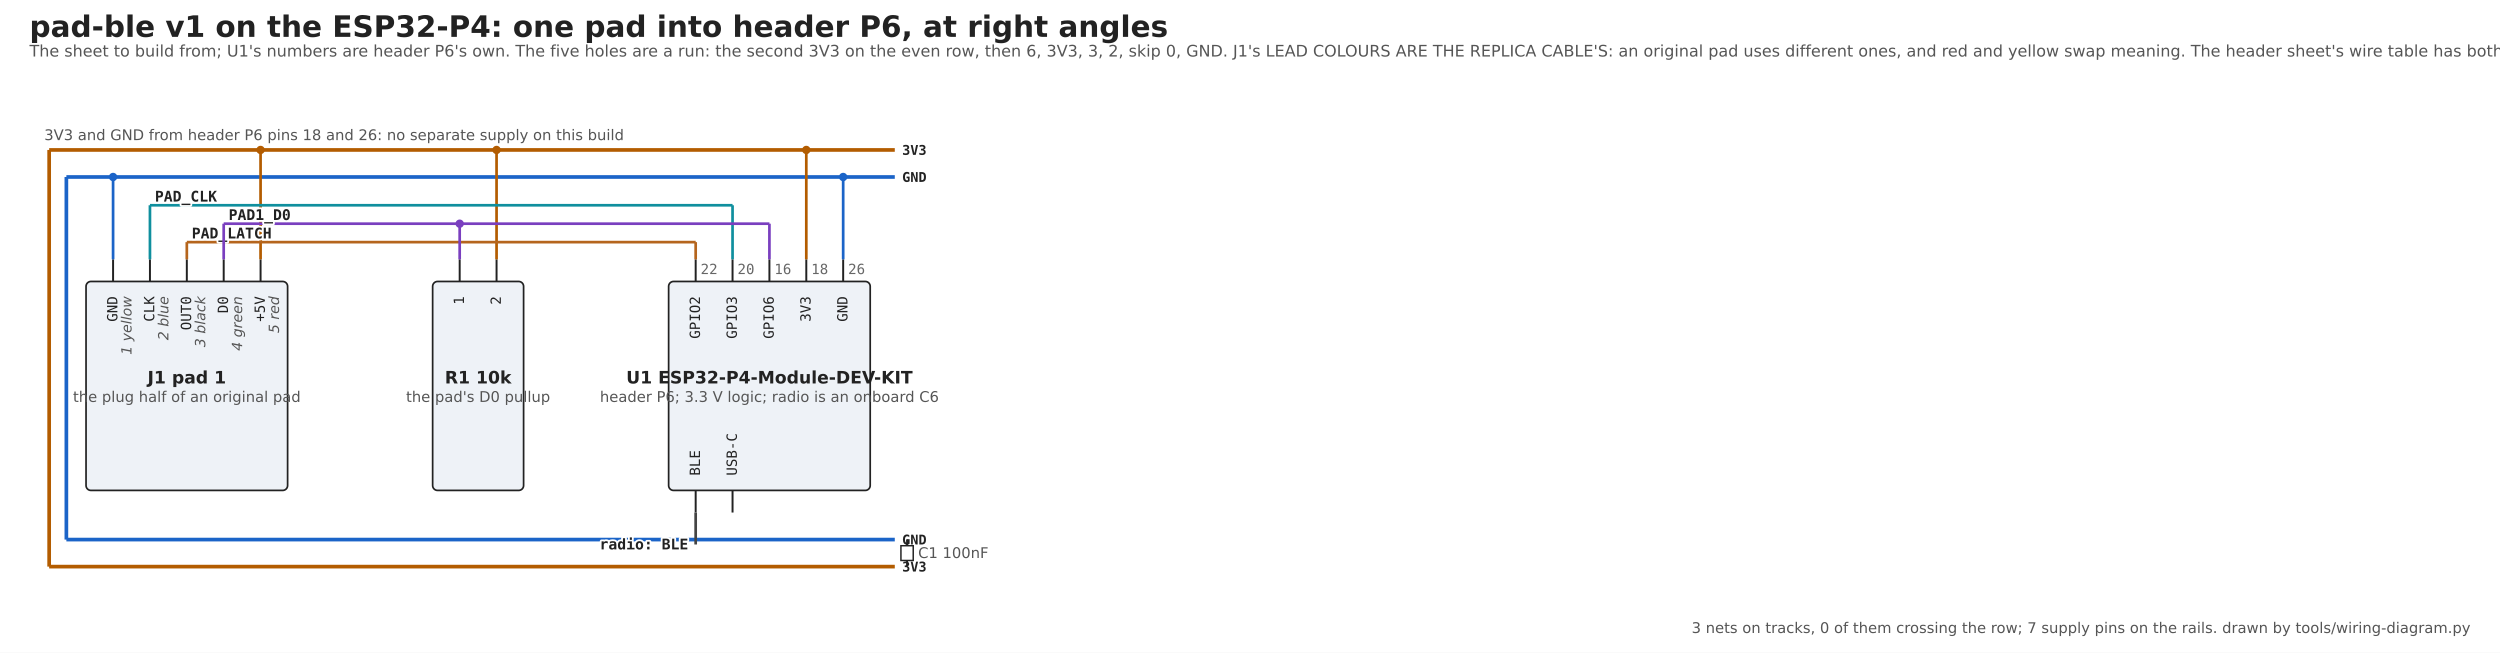
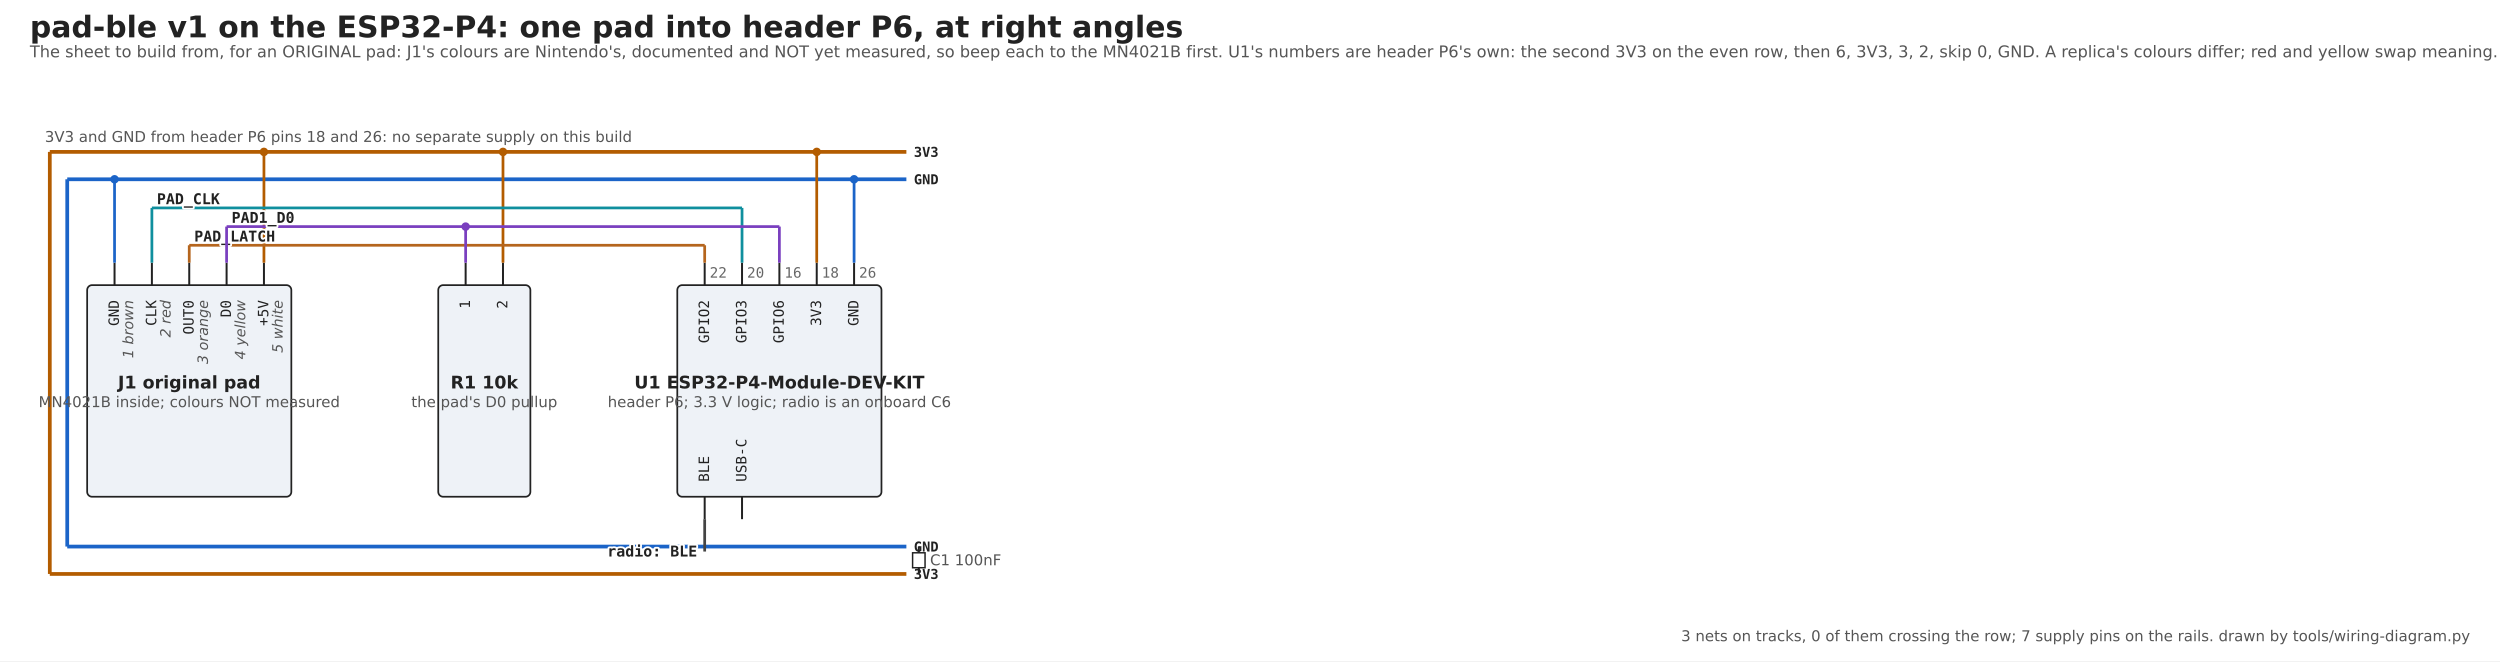
- <svg xmlns="http://www.w3.org/2000/svg" viewBox="0 0 2034 531" width="2034" height="531" role="img" aria-label="pad-ble adapter wiring diagram, ESP32-P4">
+ <svg xmlns="http://www.w3.org/2000/svg" viewBox="0 0 2008 531" width="2008" height="531" role="img" aria-label="pad-ble adapter wiring diagram, ESP32-P4">
  <style>
 text{font-family:ui-sans-serif,'DejaVu Sans',sans-serif;fill:#222}
 .title{font-size:24px;font-weight:700}
 .sub{font-size:13px;fill:#555}
 .ref{font-size:14px;font-weight:700}
 .note{font-size:12px;fill:#555}
 .pin{font-family:ui-monospace,'DejaVu Sans Mono',monospace;font-size:11.5px}
 .pinno{font-family:ui-monospace,'DejaVu Sans Mono',monospace;font-size:11.5px;fill:#666}
 .net{font-family:ui-monospace,'DejaVu Sans Mono',monospace;font-size:12px;font-weight:700;paint-order:stroke;stroke:#fff;stroke-width:3px;stroke-linejoin:round}
 .rail{font-family:ui-monospace,'DejaVu Sans Mono',monospace;font-size:11px;font-weight:700}
 .lead{font-size:11.5px;font-style:italic;fill:#555}
 .body{fill:#f4f2ea;stroke:#222;stroke-width:1.6}
 .hdr{fill:#eef2f7;stroke:#222;stroke-width:1.4}
 .cap{fill:#fff;stroke:#222;stroke-width:1.2}
 .stub{stroke:#222;stroke-width:1.6}
 .wire{fill:none;stroke-width:2.2;stroke-linejoin:miter}
 .railline{fill:none;stroke-width:3}
 .notch{fill:#fff;stroke:#222;stroke-width:1.2}
</style>
-   <rect x="0" y="0" width="2034" height="531" fill="#ffffff" />
+   <rect x="0" y="0" width="2008" height="531" fill="#ffffff" />
  <g class="sheet-heading" data-height="60">
    <text class="title" x="24.0" y="30.0" text-anchor="start">pad-ble v1 on the ESP32-P4: one pad into header P6, at right angles</text>
-     <text class="sub" x="24.0" y="46.0" text-anchor="start">The sheet to build from; U1's numbers are header P6's own. The five holes are a run: the second 3V3 on the even row, then 6, 3V3, 3, 2, skip 0, GND. J1's LEAD COLOURS ARE THE REPLICA CABLE'S: an original pad uses different ones, and red and yellow swap meaning. The header sheet's wire table has both.</text>
+     <text class="sub" x="24.0" y="46.0" text-anchor="start">The sheet to build from, for an ORIGINAL pad: J1's colours are Nintendo's, documented and NOT yet measured, so beep each to the MN4021B first. U1's numbers are header P6's own: the second 3V3 on the even row, then 6, 3V3, 3, 2, skip 0, GND. A replica's colours differ; red and yellow swap meaning.</text>
  </g>
  <line class="railline" x1="40.0" y1="122.0" x2="728.0" y2="122.0" stroke="#b35c00" />
  <text class="rail" x="734.0" y="126.0" text-anchor="start">3V3</text>
  <line class="railline" x1="40.0" y1="461.0" x2="728.0" y2="461.0" stroke="#b35c00" />
  <text class="rail" x="734.0" y="465.0" text-anchor="start">3V3</text>
  <line class="railline" x1="40.0" y1="122.0" x2="40.0" y2="461.0" stroke="#b35c00" />
  <line class="railline" x1="54.0" y1="144.0" x2="728.0" y2="144.0" stroke="#1b64c8" />
  <text class="rail" x="734.0" y="148.0" text-anchor="start">GND</text>
  <line class="railline" x1="54.0" y1="439.0" x2="728.0" y2="439.0" stroke="#1b64c8" />
  <text class="rail" x="734.0" y="443.0" text-anchor="start">GND</text>
  <line class="railline" x1="54.0" y1="144.0" x2="54.0" y2="439.0" stroke="#1b64c8" />
  <text class="note" x="36.0" y="114.0" text-anchor="start">3V3 and GND from header P6 pins 18 and 26: no separate supply on this build</text>
  <rect class="hdr" x="70" y="229" width="164" height="170" rx="4" />
-   <text class="ref" x="152.0" y="312.0" text-anchor="middle">J1 pad 1</text>
-   <text class="note" x="152.0" y="327.0" text-anchor="middle">the plug half of an original pad</text>
+   <text class="ref" x="152.0" y="312.0" text-anchor="middle">J1 original pad</text>
+   <text class="note" x="152.0" y="327.0" text-anchor="middle">MN4021B inside; colours NOT measured</text>
  <line class="stub" x1="92.0" y1="229.0" x2="92.0" y2="211.0" />
  <text class="pin" x="95.5" y="241.0" text-anchor="end" transform="rotate(-90 95.5 241.0)">GND</text>
-   <text class="lead" x="107.0" y="241.0" text-anchor="end" transform="rotate(-90 107.0 241.0)">1 yellow</text>
+   <text class="lead" x="107.0" y="241.0" text-anchor="end" transform="rotate(-90 107.0 241.0)">1 brown</text>
  <line class="stub" x1="122.0" y1="229.0" x2="122.0" y2="211.0" />
  <text class="pin" x="125.5" y="241.0" text-anchor="end" transform="rotate(-90 125.5 241.0)">CLK</text>
-   <text class="lead" x="137.0" y="241.0" text-anchor="end" transform="rotate(-90 137.0 241.0)">2 blue</text>
+   <text class="lead" x="137.0" y="241.0" text-anchor="end" transform="rotate(-90 137.0 241.0)">2 red</text>
  <line class="stub" x1="152.0" y1="229.0" x2="152.0" y2="211.0" />
  <text class="pin" x="155.5" y="241.0" text-anchor="end" transform="rotate(-90 155.5 241.0)">OUT0</text>
-   <text class="lead" x="167.0" y="241.0" text-anchor="end" transform="rotate(-90 167.0 241.0)">3 black</text>
+   <text class="lead" x="167.0" y="241.0" text-anchor="end" transform="rotate(-90 167.0 241.0)">3 orange</text>
  <line class="stub" x1="182.0" y1="229.0" x2="182.0" y2="211.0" />
  <text class="pin" x="185.5" y="241.0" text-anchor="end" transform="rotate(-90 185.5 241.0)">D0</text>
-   <text class="lead" x="197.0" y="241.0" text-anchor="end" transform="rotate(-90 197.0 241.0)">4 green</text>
+   <text class="lead" x="197.0" y="241.0" text-anchor="end" transform="rotate(-90 197.0 241.0)">4 yellow</text>
  <line class="stub" x1="212.0" y1="229.0" x2="212.0" y2="211.0" />
  <text class="pin" x="215.5" y="241.0" text-anchor="end" transform="rotate(-90 215.5 241.0)">+5V</text>
-   <text class="lead" x="227.0" y="241.0" text-anchor="end" transform="rotate(-90 227.0 241.0)">5 red</text>
+   <text class="lead" x="227.0" y="241.0" text-anchor="end" transform="rotate(-90 227.0 241.0)">5 white</text>
  <rect class="hdr" x="352" y="229" width="74" height="170" rx="4" />
  <text class="ref" x="389.0" y="312.0" text-anchor="middle">R1 10k</text>
  <text class="note" x="389.0" y="327.0" text-anchor="middle">the pad's D0 pullup</text>
  <line class="stub" x1="374.0" y1="229.0" x2="374.0" y2="211.0" />
  <text class="pin" x="377.5" y="241.0" text-anchor="end" transform="rotate(-90 377.5 241.0)">1</text>
  <line class="stub" x1="404.0" y1="229.0" x2="404.0" y2="211.0" />
  <text class="pin" x="407.5" y="241.0" text-anchor="end" transform="rotate(-90 407.5 241.0)">2</text>
  <rect class="hdr" x="544" y="229" width="164" height="170" rx="4" />
  <text class="ref" x="626.0" y="312.0" text-anchor="middle">U1 ESP32-P4-Module-DEV-KIT</text>
  <text class="note" x="626.0" y="327.0" text-anchor="middle">header P6; 3.3 V logic; radio is an onboard C6</text>
  <line class="stub" x1="566.0" y1="229.0" x2="566.0" y2="211.0" />
  <text class="pin" x="569.5" y="241.0" text-anchor="end" transform="rotate(-90 569.5 241.0)">GPIO2</text>
  <text class="pinno" x="570.0" y="223.0" text-anchor="start">22</text>
  <line class="stub" x1="596.0" y1="229.0" x2="596.0" y2="211.0" />
  <text class="pin" x="599.5" y="241.0" text-anchor="end" transform="rotate(-90 599.5 241.0)">GPIO3</text>
  <text class="pinno" x="600.0" y="223.0" text-anchor="start">20</text>
  <line class="stub" x1="626.0" y1="229.0" x2="626.0" y2="211.0" />
  <text class="pin" x="629.5" y="241.0" text-anchor="end" transform="rotate(-90 629.5 241.0)">GPIO6</text>
  <text class="pinno" x="630.0" y="223.0" text-anchor="start">16</text>
  <line class="stub" x1="656.0" y1="229.0" x2="656.0" y2="211.0" />
  <text class="pin" x="659.5" y="241.0" text-anchor="end" transform="rotate(-90 659.5 241.0)">3V3</text>
  <text class="pinno" x="660.0" y="223.0" text-anchor="start">18</text>
  <line class="stub" x1="686.0" y1="229.0" x2="686.0" y2="211.0" />
  <text class="pin" x="689.5" y="241.0" text-anchor="end" transform="rotate(-90 689.5 241.0)">GND</text>
  <text class="pinno" x="690.0" y="223.0" text-anchor="start">26</text>
  <line class="stub" x1="566.0" y1="399.0" x2="566.0" y2="417.0" />
  <text class="pin" x="569.5" y="387.0" text-anchor="start" transform="rotate(-90 569.5 387.0)">BLE</text>
  <line class="stub" x1="596.0" y1="399.0" x2="596.0" y2="417.0" />
  <text class="pin" x="599.5" y="387.0" text-anchor="start" transform="rotate(-90 599.5 387.0)">USB-C</text>
  <line class="stub" x1="738.0" y1="439.0" x2="738.0" y2="461.0" />
  <rect class="cap" x="733" y="444.0" width="10" height="12" />
  <text class="note" x="747.0" y="454.0" text-anchor="start">C1 100nF</text>
  <line class="wire" x1="212.0" y1="211.0" x2="212.0" y2="122.0" stroke="#b35c00" />
  <circle cx="212.0" cy="122.0" r="3.4" fill="#b35c00" />
  <line class="wire" x1="404.0" y1="211.0" x2="404.0" y2="122.0" stroke="#b35c00" />
  <circle cx="404.0" cy="122.0" r="3.4" fill="#b35c00" />
  <line class="wire" x1="656.0" y1="211.0" x2="656.0" y2="122.0" stroke="#b35c00" />
  <circle cx="656.0" cy="122.0" r="3.4" fill="#b35c00" />
  <line class="wire" x1="92.0" y1="211.0" x2="92.0" y2="144.0" stroke="#1b64c8" />
  <circle cx="92.0" cy="144.0" r="3.4" fill="#1b64c8" />
  <line class="wire" x1="686.0" y1="211.0" x2="686.0" y2="144.0" stroke="#1b64c8" />
  <circle cx="686.0" cy="144.0" r="3.4" fill="#1b64c8" />
  <line class="wire" x1="122.0" y1="167.0" x2="596.0" y2="167.0" stroke="#0f8f9e" />
  <line class="wire" x1="122.0" y1="211.0" x2="122.0" y2="167.0" stroke="#0f8f9e" />
  <line class="wire" x1="596.0" y1="211.0" x2="596.0" y2="167.0" stroke="#0f8f9e" />
  <text class="net" x="126.0" y="164.0" text-anchor="start">PAD_CLK</text>
  <line class="wire" x1="152.0" y1="197.0" x2="566.0" y2="197.0" stroke="#b5651d" />
  <line class="wire" x1="152.0" y1="211.0" x2="152.0" y2="197.0" stroke="#b5651d" />
  <line class="wire" x1="566.0" y1="211.0" x2="566.0" y2="197.0" stroke="#b5651d" />
  <text class="net" x="156.0" y="194.0" text-anchor="start">PAD_LATCH</text>
  <line class="wire" x1="182.0" y1="182.0" x2="626.0" y2="182.0" stroke="#7a3fbf" />
  <line class="wire" x1="182.0" y1="211.0" x2="182.0" y2="182.0" stroke="#7a3fbf" />
  <line class="wire" x1="374.0" y1="211.0" x2="374.0" y2="182.0" stroke="#7a3fbf" />
  <line class="wire" x1="626.0" y1="211.0" x2="626.0" y2="182.0" stroke="#7a3fbf" />
  <circle cx="374.0" cy="182.0" r="3.4" fill="#7a3fbf" />
  <text class="net" x="186.0" y="179.0" text-anchor="start">PAD1_D0</text>
  <line class="wire" x1="566.0" y1="417.0" x2="566.0" y2="443.0" stroke="#444" />
  <text class="net" x="560.0" y="447.0" text-anchor="end">radio: BLE</text>
-   <text class="note" x="2010" y="515" text-anchor="end">3 nets on tracks, 0 of them crossing the row; 7 supply pins on the rails. drawn by tools/wiring-diagram.py</text>
+   <text class="note" x="1984" y="515" text-anchor="end">3 nets on tracks, 0 of them crossing the row; 7 supply pins on the rails. drawn by tools/wiring-diagram.py</text>
</svg>
